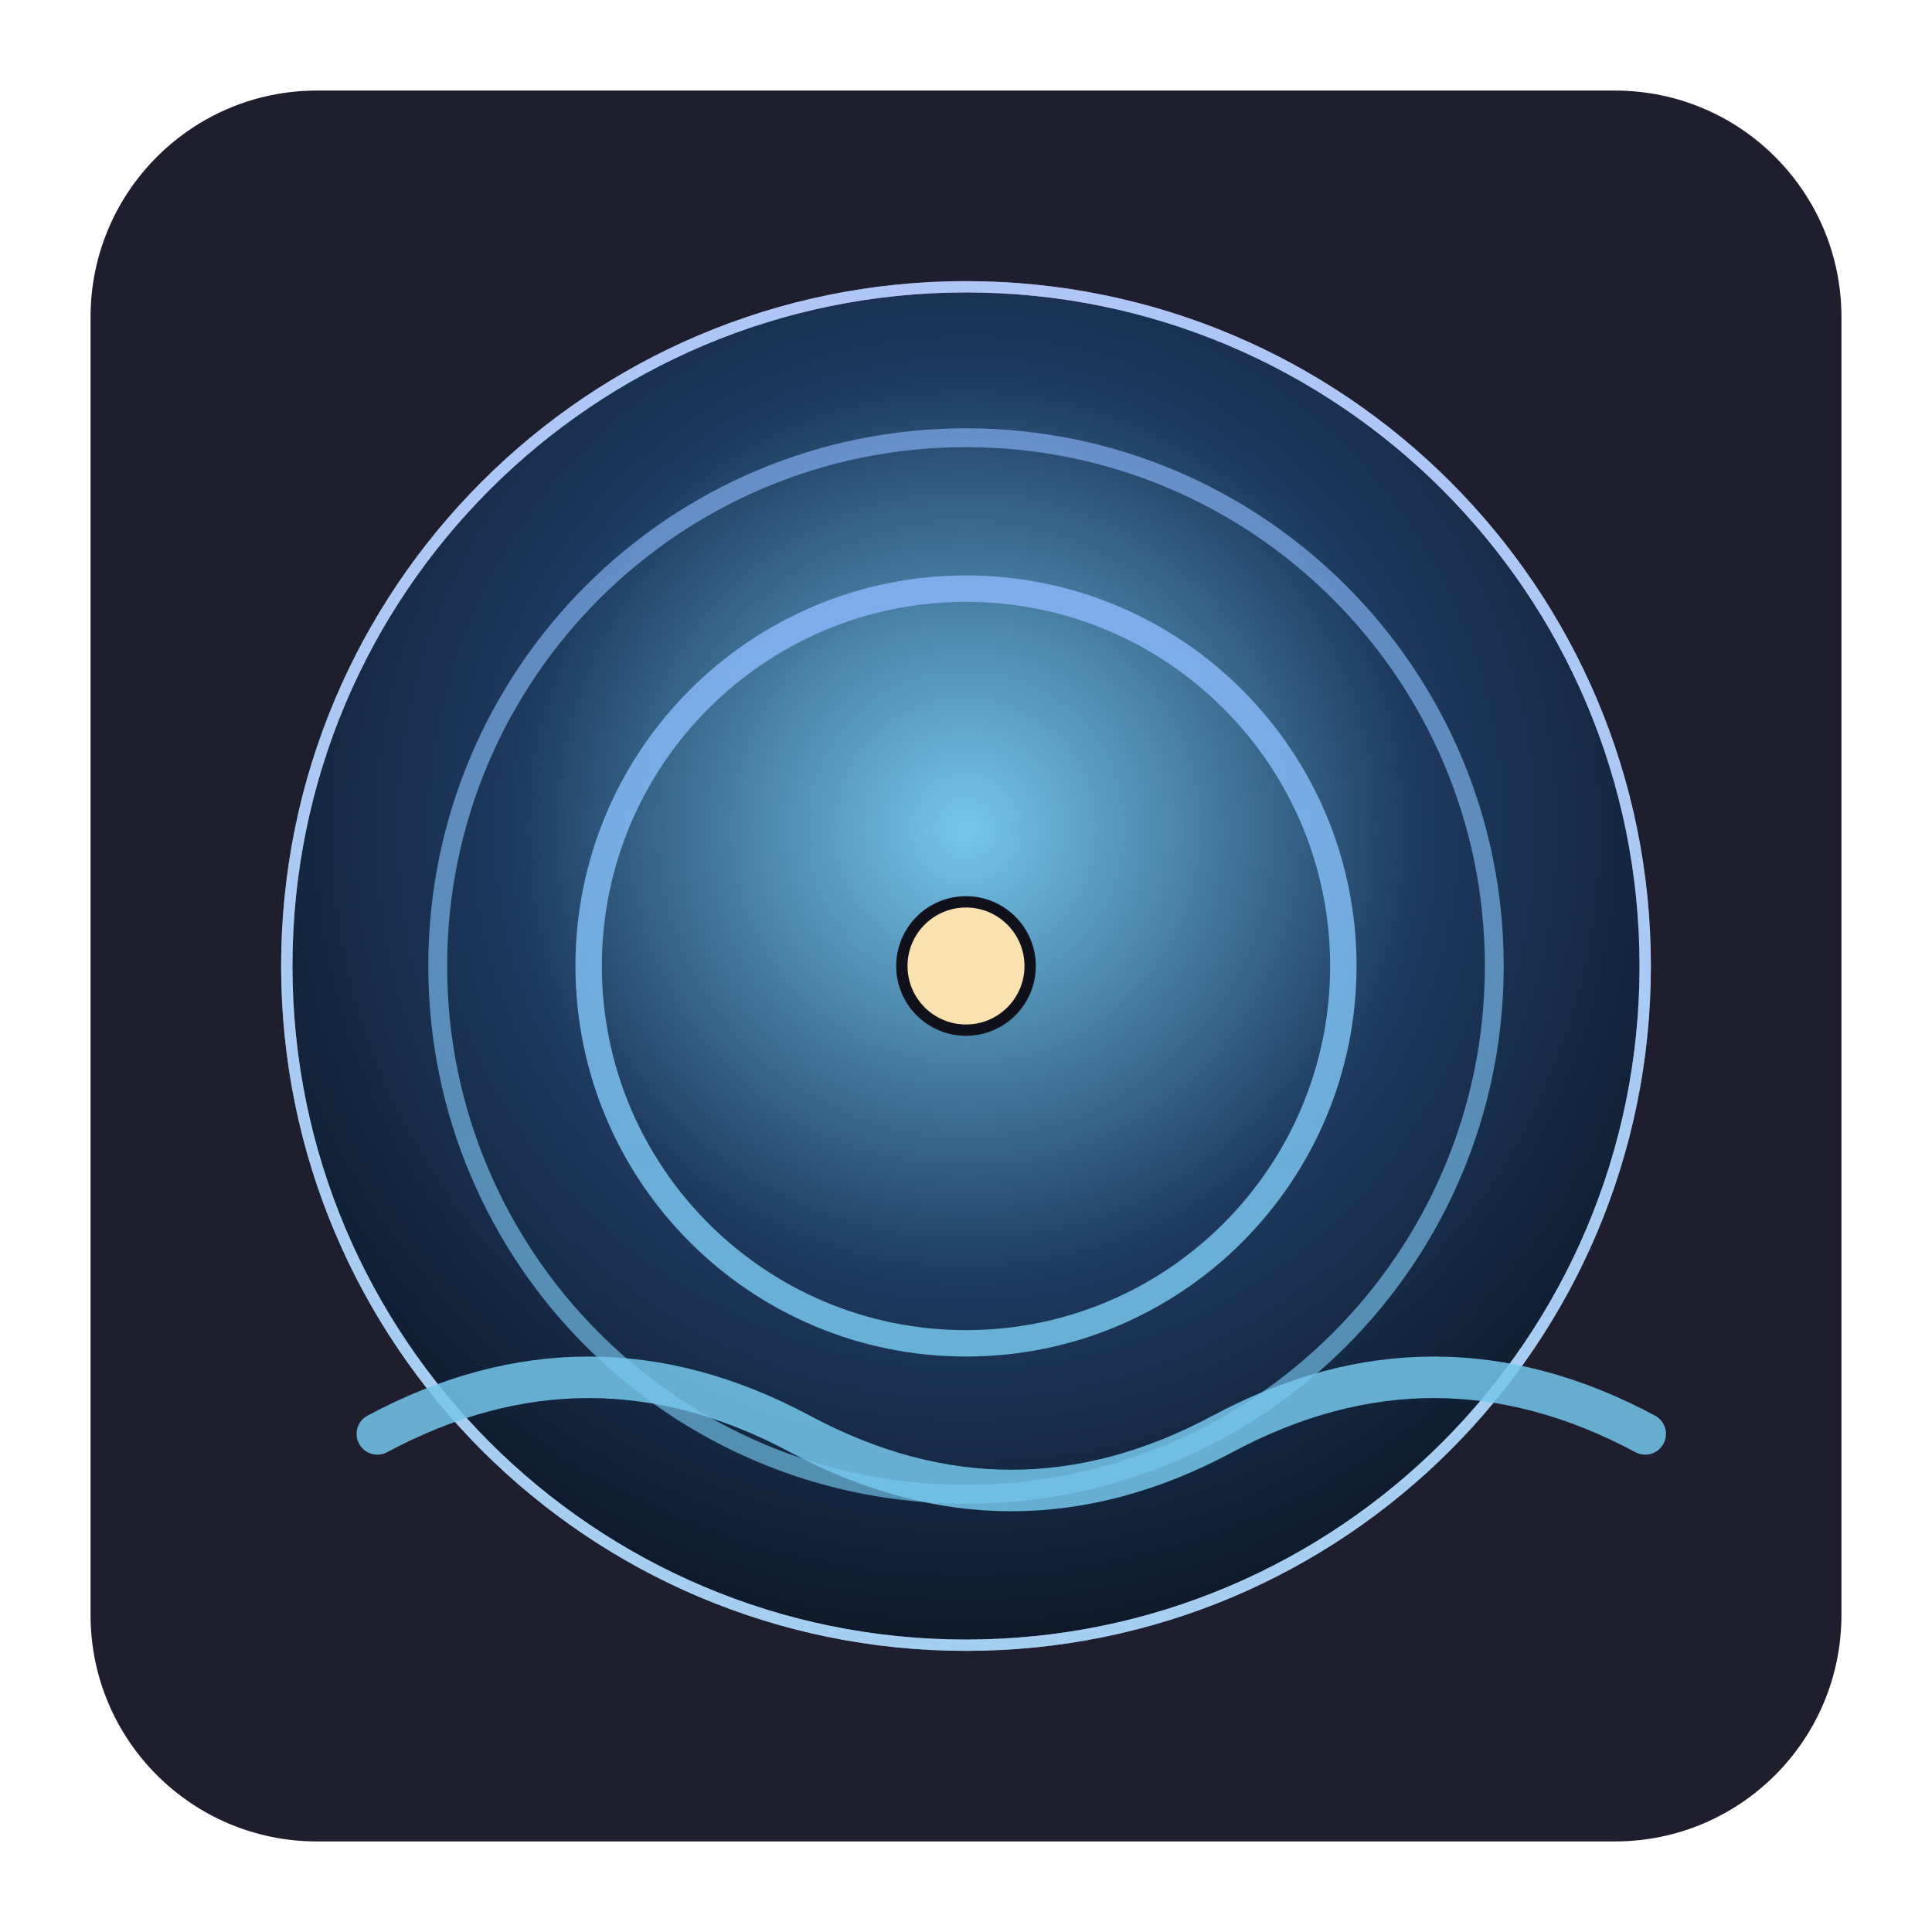
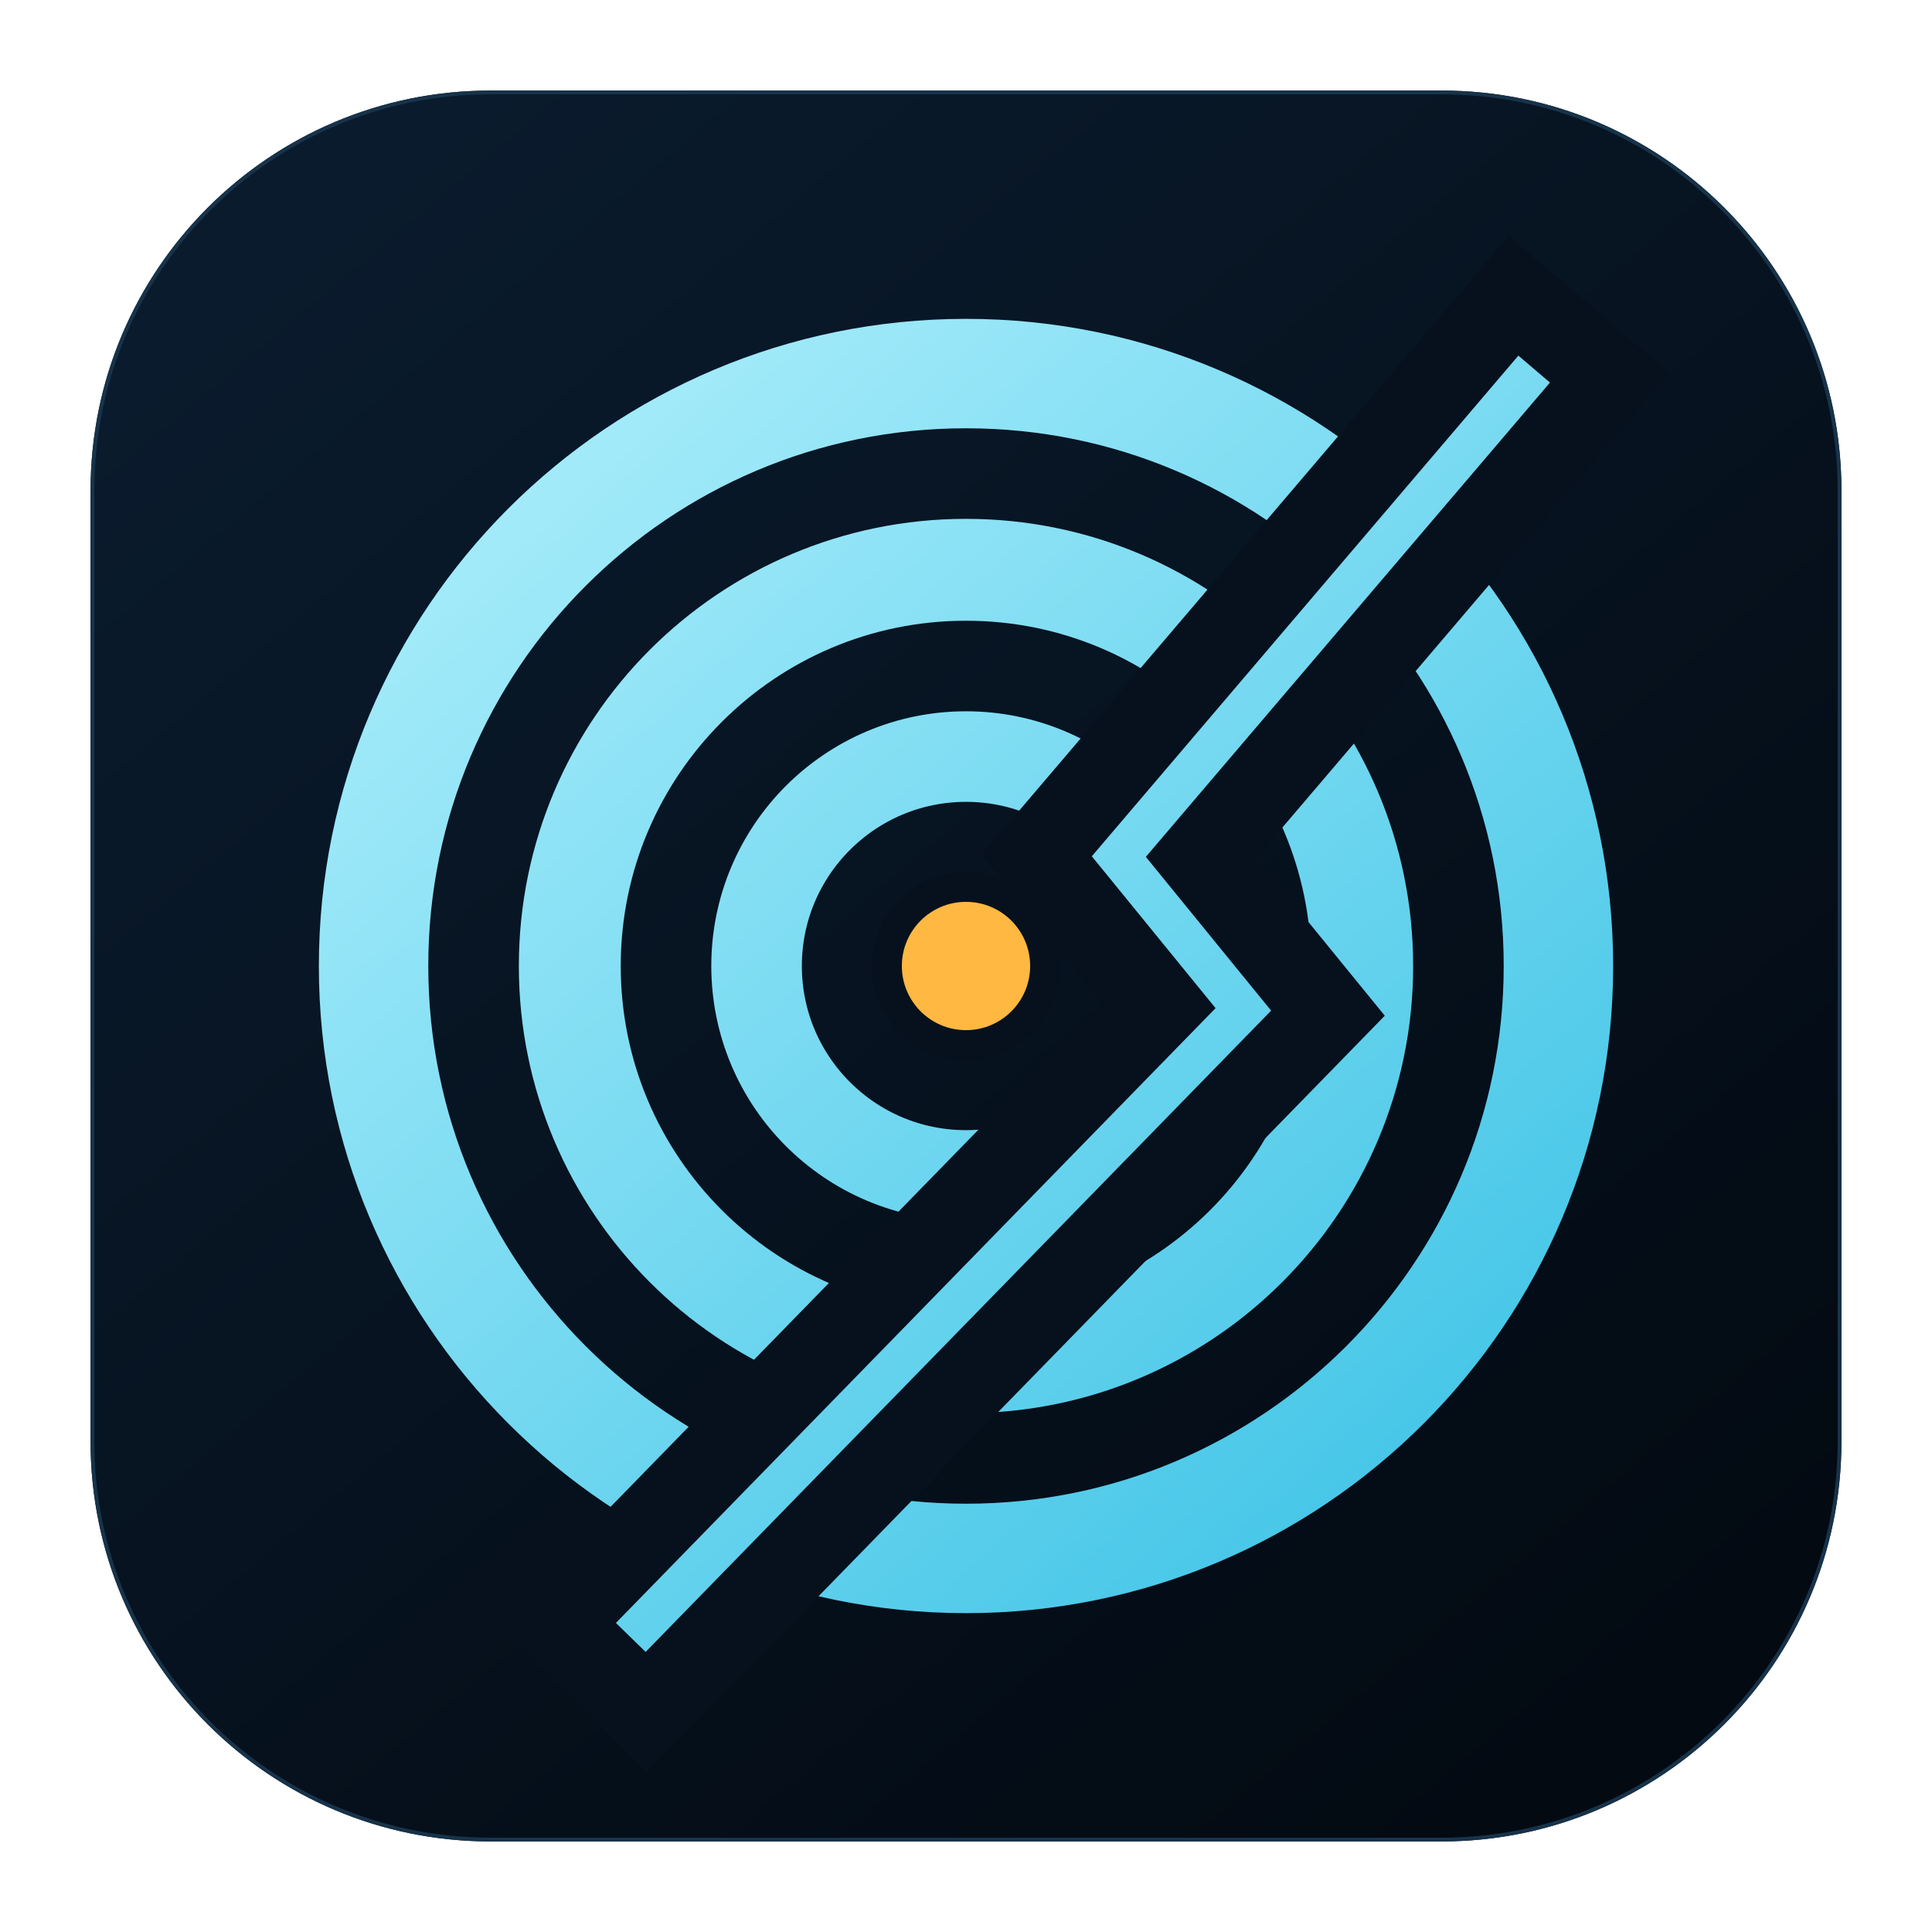
- <svg xmlns="http://www.w3.org/2000/svg" width="1024" height="1024" viewBox="0 0 1024 1024">
+ <svg xmlns="http://www.w3.org/2000/svg" width="1024" height="1024" viewBox="0 0 1024 1024" role="img" aria-labelledby="title desc">
  <defs>
-     <radialGradient id="globeGradient" cx="50%" cy="40%" r="60%">
-       <stop offset="0%" stop-color="#74c7ec" />
-       <stop offset="55%" stop-color="#1e3a5f" />
-       <stop offset="100%" stop-color="#0d1929" />
-     </radialGradient>
-     <linearGradient id="waveGradient" x1="0%" y1="0%" x2="0%" y2="100%">
-       <stop offset="0%" stop-color="#89b4fa" />
-       <stop offset="100%" stop-color="#74c7ec" />
+     <linearGradient id="field" x1="176" y1="112" x2="848" y2="912" gradientUnits="userSpaceOnUse">
+       <stop stop-color="#0A1B2D" />
+       <stop offset="1" stop-color="#030A12" />
+     </linearGradient>
+     <linearGradient id="signal" x1="256" y1="244" x2="760" y2="804" gradientUnits="userSpaceOnUse">
+       <stop stop-color="#A6ECFA" />
+       <stop offset="1" stop-color="#43C5E7" />
    </linearGradient>
  </defs>
-   <rect x="48" y="48" width="928" height="928" rx="120" fill="#1e1e2e" />
-   <circle cx="512" cy="512" r="360" fill="url(#globeGradient)" stroke="#cdd6f4" stroke-width="6" />
-   <circle cx="512" cy="512" r="200" fill="none" stroke="url(#waveGradient)" stroke-width="14" opacity="0.85" />
-   <circle cx="512" cy="512" r="280" fill="none" stroke="url(#waveGradient)" stroke-width="10" opacity="0.65" />
-   <circle cx="512" cy="512" r="360" fill="none" stroke="url(#waveGradient)" stroke-width="6" opacity="0.45" />
-   <circle cx="512" cy="512" r="34" fill="#f9e2af" stroke="#11111b" stroke-width="6" />
-   <path d="M 200 760 Q 312 700 424 760 T 648 760 T 872 760" fill="none" stroke="#74c7ec" stroke-width="22" stroke-linecap="round" opacity="0.85" />
+   <rect x="48" y="48" width="928" height="928" rx="212" fill="url(#field)" />
+   <rect x="49" y="49" width="926" height="926" rx="211" fill="none" stroke="#17334A" stroke-width="2" />
+   <g fill="none" stroke="url(#signal)" stroke-linecap="butt">
+     <circle cx="512" cy="512" r="314" stroke-width="58" />
+     <circle cx="512" cy="512" r="210" stroke-width="54" />
+     <circle cx="512" cy="512" r="111" stroke-width="48" />
+   </g>
+   <path d="M806 204 593 454 659 535 342 860" fill="none" stroke="#06111D" stroke-width="112" stroke-linecap="square" stroke-linejoin="miter" />
+   <path d="M806 204 593 454 659 535 342 860" fill="none" stroke="url(#signal)" stroke-width="22" stroke-linecap="square" stroke-linejoin="miter" />
+   <circle cx="512" cy="512" r="50" fill="#06111D" />
+   <circle cx="512" cy="512" r="34" fill="#FFB842" />
</svg>
